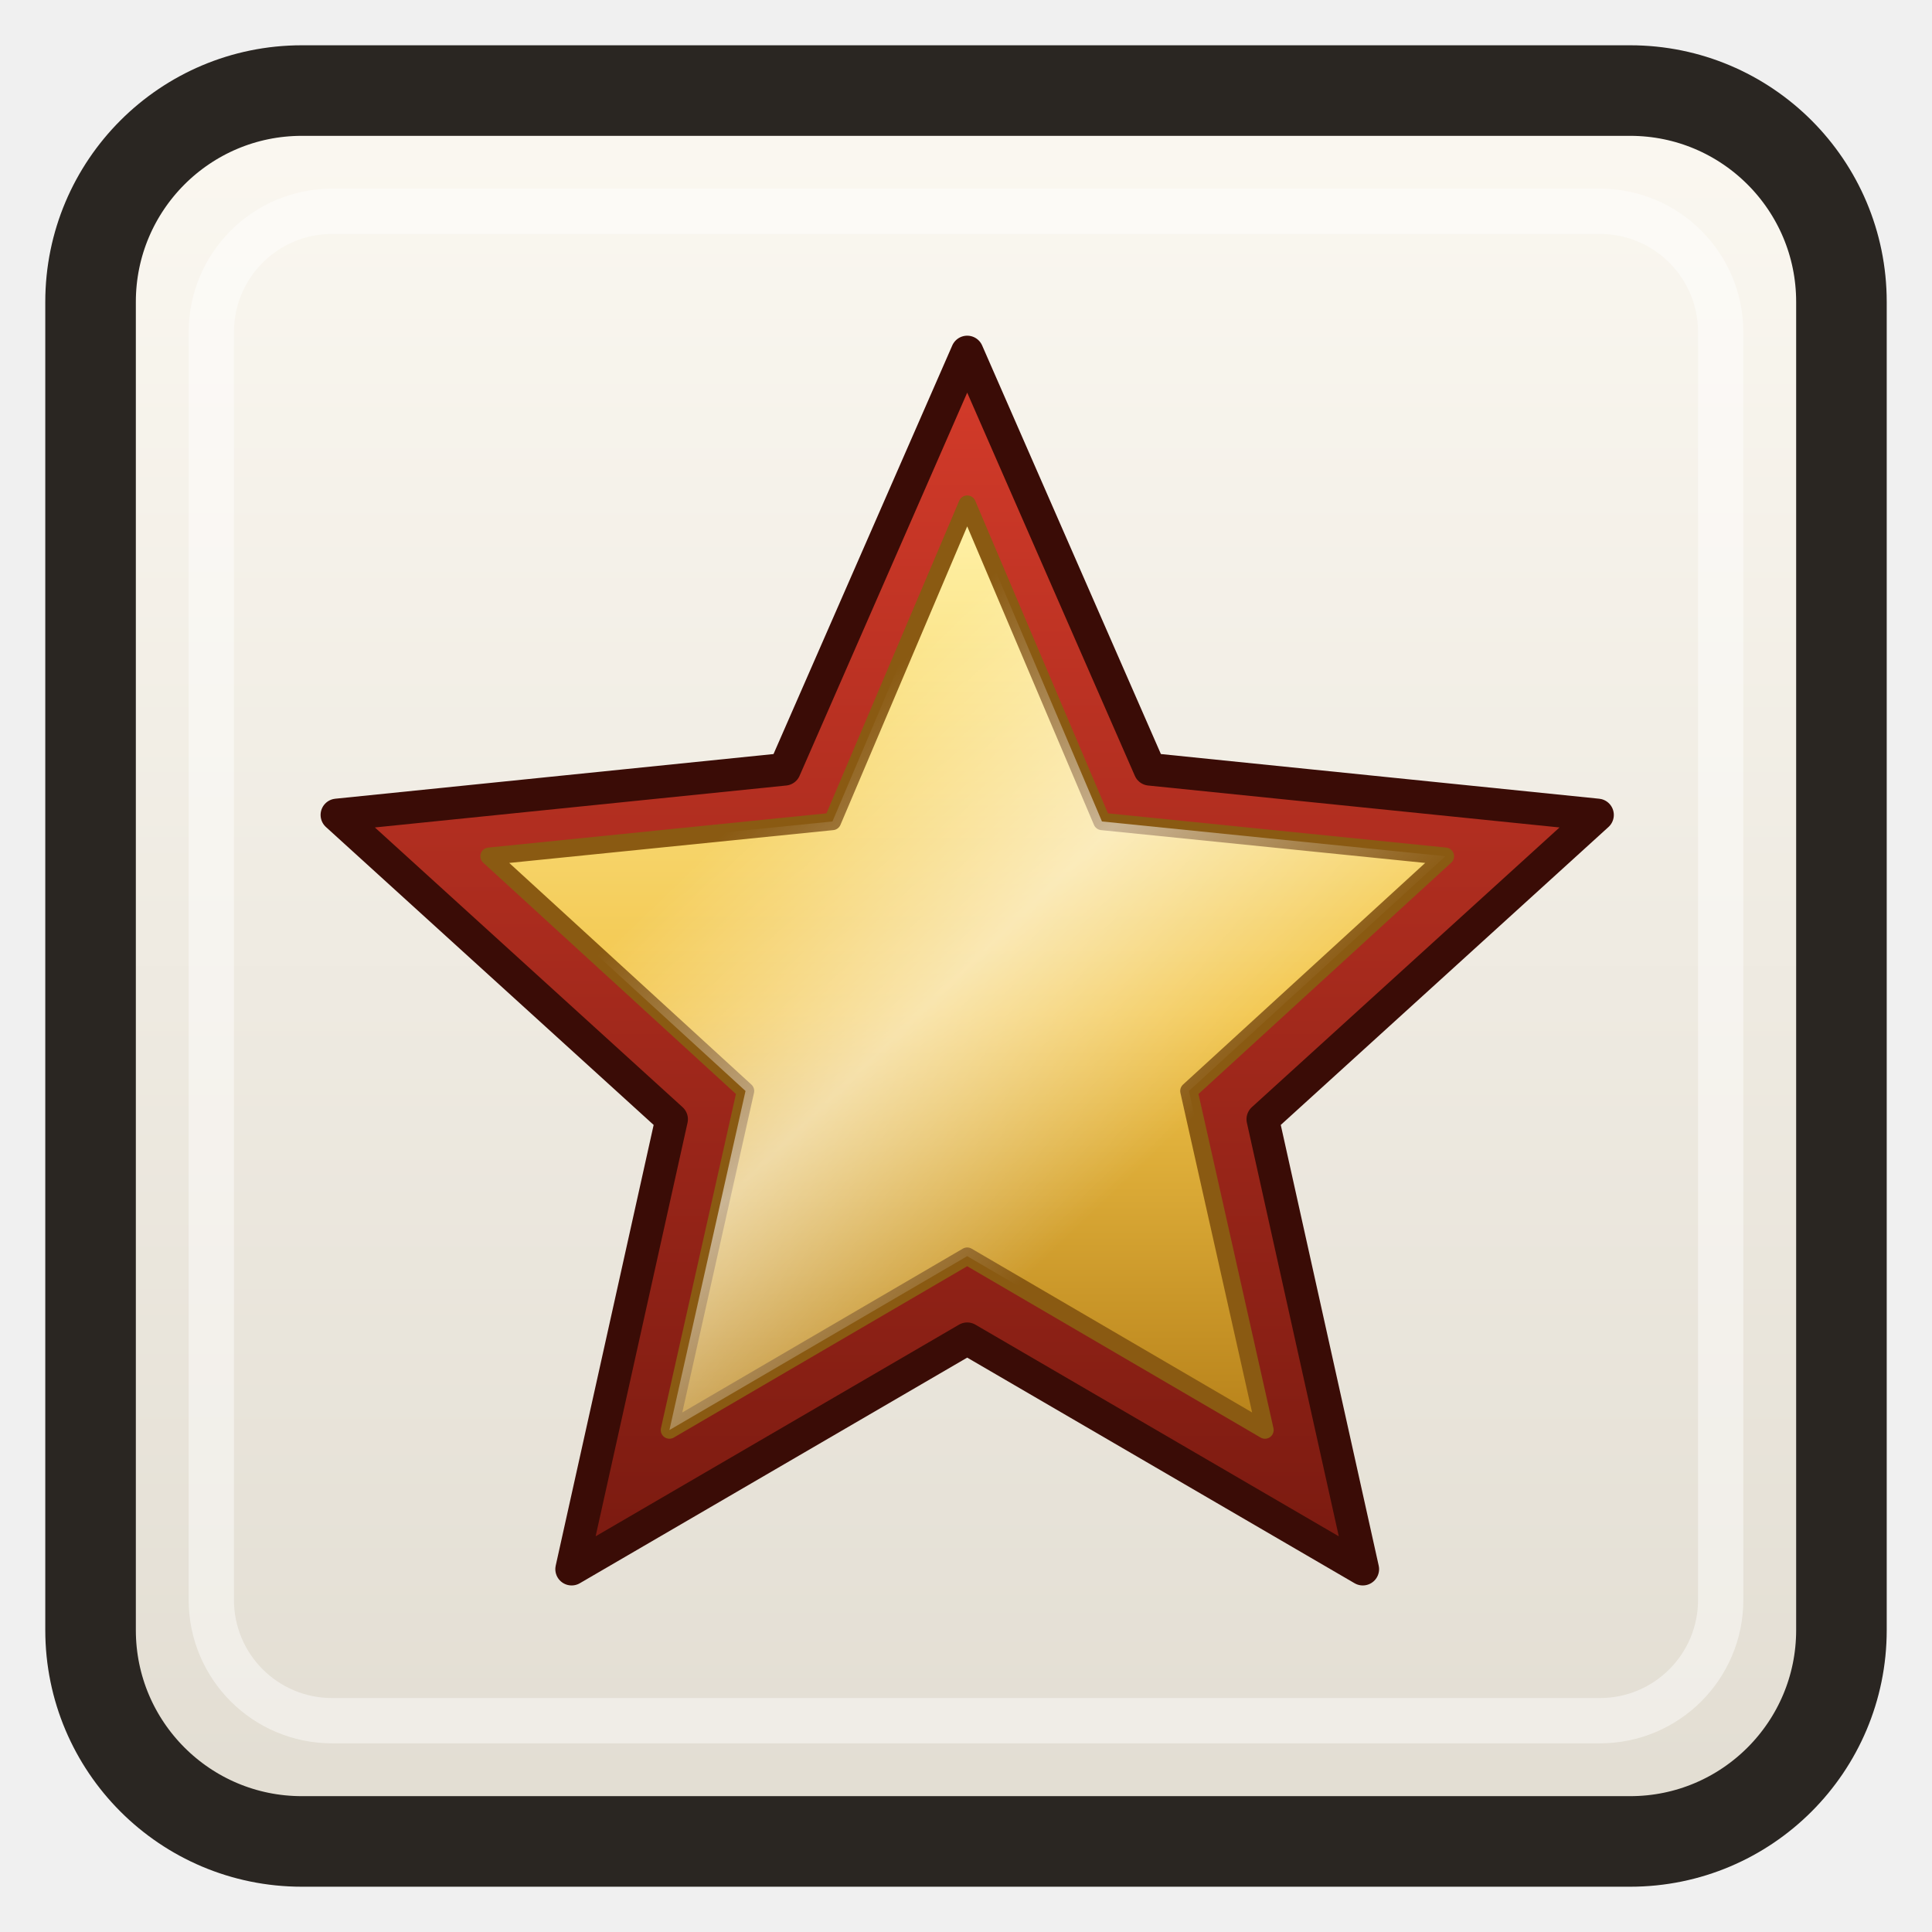
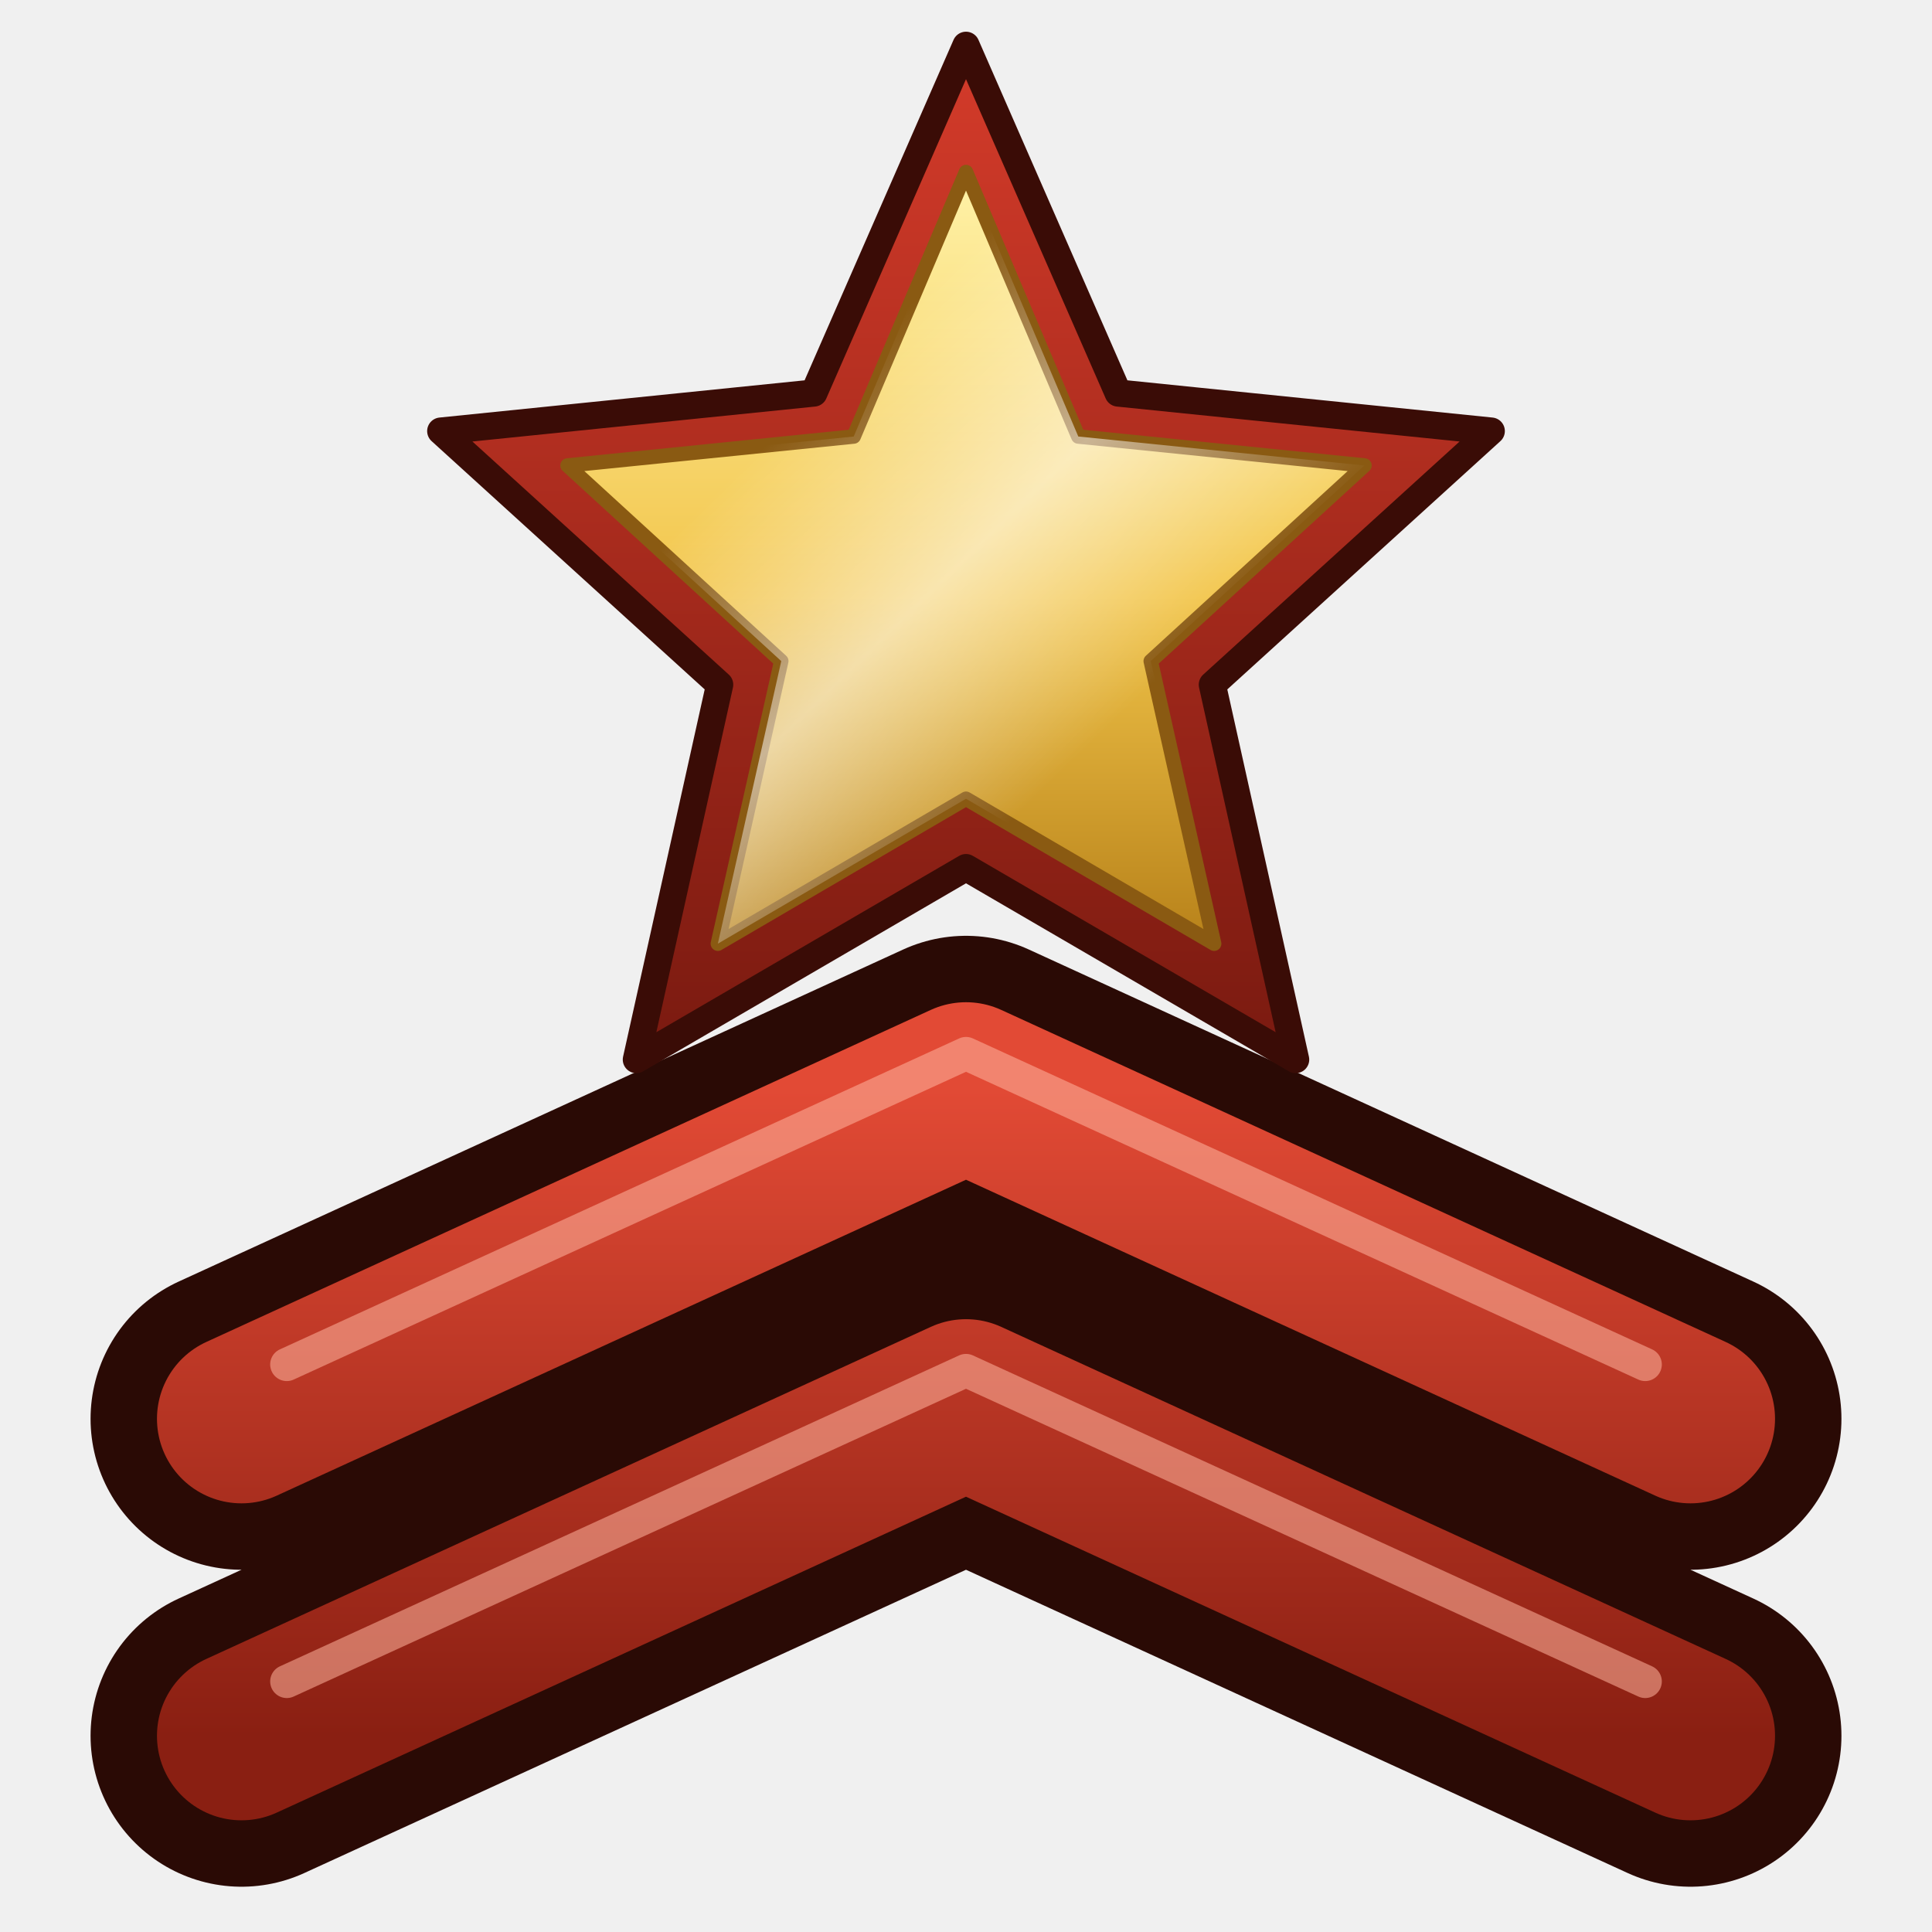
<svg xmlns="http://www.w3.org/2000/svg" viewBox="0 0 64 64" width="64" height="64">
  <defs>
-     <linearGradient id="as-plate" x1="0" y1="0" x2="0" y2="1">
-       <stop offset="0" stop-color="#fbf8f1" />
-       <stop offset="1" stop-color="#e2ddd2" />
-     </linearGradient>
-     <linearGradient id="as-body" x1="0" y1="0" x2="0" y2="1">
+     <linearGradient id="ci-body" x1="0" y1="0" x2="0" y2="1">
      <stop offset="0" stop-color="#fff2a8" />
      <stop offset="0.55" stop-color="#f2c54a" />
      <stop offset="1" stop-color="#b8821a" />
    </linearGradient>
-     <linearGradient id="as-rim" x1="0" y1="0" x2="0" y2="1">
+     <linearGradient id="ci-rim" x1="0" y1="0" x2="0" y2="1">
      <stop offset="0" stop-color="#d43b2a" />
      <stop offset="1" stop-color="#7a1a10" />
    </linearGradient>
-     <linearGradient id="as-sweep" x1="0" y1="0" x2="1" y2="1">
+     <linearGradient id="ci-stripe" x1="0" y1="0" x2="0" y2="1">
+       <stop offset="0" stop-color="#e24a35" />
+       <stop offset="1" stop-color="#8a1f12" />
+     </linearGradient>
+     <linearGradient id="ci-sweep" x1="0" y1="0" x2="1" y2="1">
      <stop offset="0.3" stop-color="#ffffff" stop-opacity="0" />
      <stop offset="0.5" stop-color="#ffffff" stop-opacity="0.55" />
      <stop offset="0.7" stop-color="#ffffff" stop-opacity="0" />
    </linearGradient>
  </defs>
-   <rect x="3" y="3" width="58" height="58" rx="7" fill="url(#as-plate)" stroke="#2a2622" stroke-width="3" />
-   <rect x="7" y="7" width="50" height="50" rx="4" fill="none" stroke="#ffffff" stroke-opacity="0.45" stroke-width="1.5" />
-   <g transform="translate(9 9.5) scale(0.72)">
-     <polygon points="32,3 40.4,22.2 61,24.3 45.6,38.3 50.2,59 32,48.4 13.8,59 18.4,38.3 3,24.3 23.6,22.2" fill="url(#as-rim)" stroke="#3a0c06" stroke-width="1.5" stroke-linejoin="round" />
-     <polygon points="32,10 38.2,24.6 54,26.2 42.2,37 45.7,52.6 32,44.6 18.3,52.6 21.8,37 10,26.2 25.8,24.6" fill="url(#as-body)" stroke="#8a5a12" stroke-width="0.8" stroke-linejoin="round" />
-     <polygon points="32,10 38.2,24.6 54,26.2 42.2,37 45.7,52.6 32,44.6 18.3,52.6 21.8,37 10,26.2 25.8,24.6" fill="url(#as-sweep)" />
+   <g fill="none" stroke-linecap="round" stroke-linejoin="round">
+     <path d="M8 47 L32 36 L56 47 M8 57.5 L32 46.5 L56 57.5" stroke="#2a0a05" stroke-width="10" />
+     <path d="M8 47 L32 36 L56 47 M8 57.5 L32 46.5 L56 57.5" stroke="url(#ci-stripe)" stroke-width="5.6" />
+     <path d="M9.5 45.2 L32 34.9 L54.5 45.2 M9.5 55.7 L32 45.4 L54.5 55.7" stroke="#ffb59e" stroke-opacity="0.55" stroke-width="1.1" />
+   </g>
+   <g transform="translate(12.8 -0.3) scale(0.6)">
+     <polygon points="32,3 40.4,22.2 61,24.3 45.6,38.3 50.2,59 32,48.4 13.8,59 18.4,38.3 3,24.3 23.6,22.2" fill="url(#ci-rim)" stroke="#3a0c06" stroke-width="1.5" stroke-linejoin="round" />
+     <polygon points="32,10 38.2,24.6 54,26.2 42.2,37 45.7,52.6 32,44.6 18.3,52.6 21.8,37 10,26.2 25.8,24.6" fill="url(#ci-body)" stroke="#8a5a12" stroke-width="0.8" stroke-linejoin="round" />
+     <polygon points="32,10 38.2,24.6 54,26.2 42.2,37 45.7,52.6 32,44.6 18.3,52.6 21.8,37 10,26.2 25.8,24.6" fill="url(#ci-sweep)" />
  </g>
</svg>
